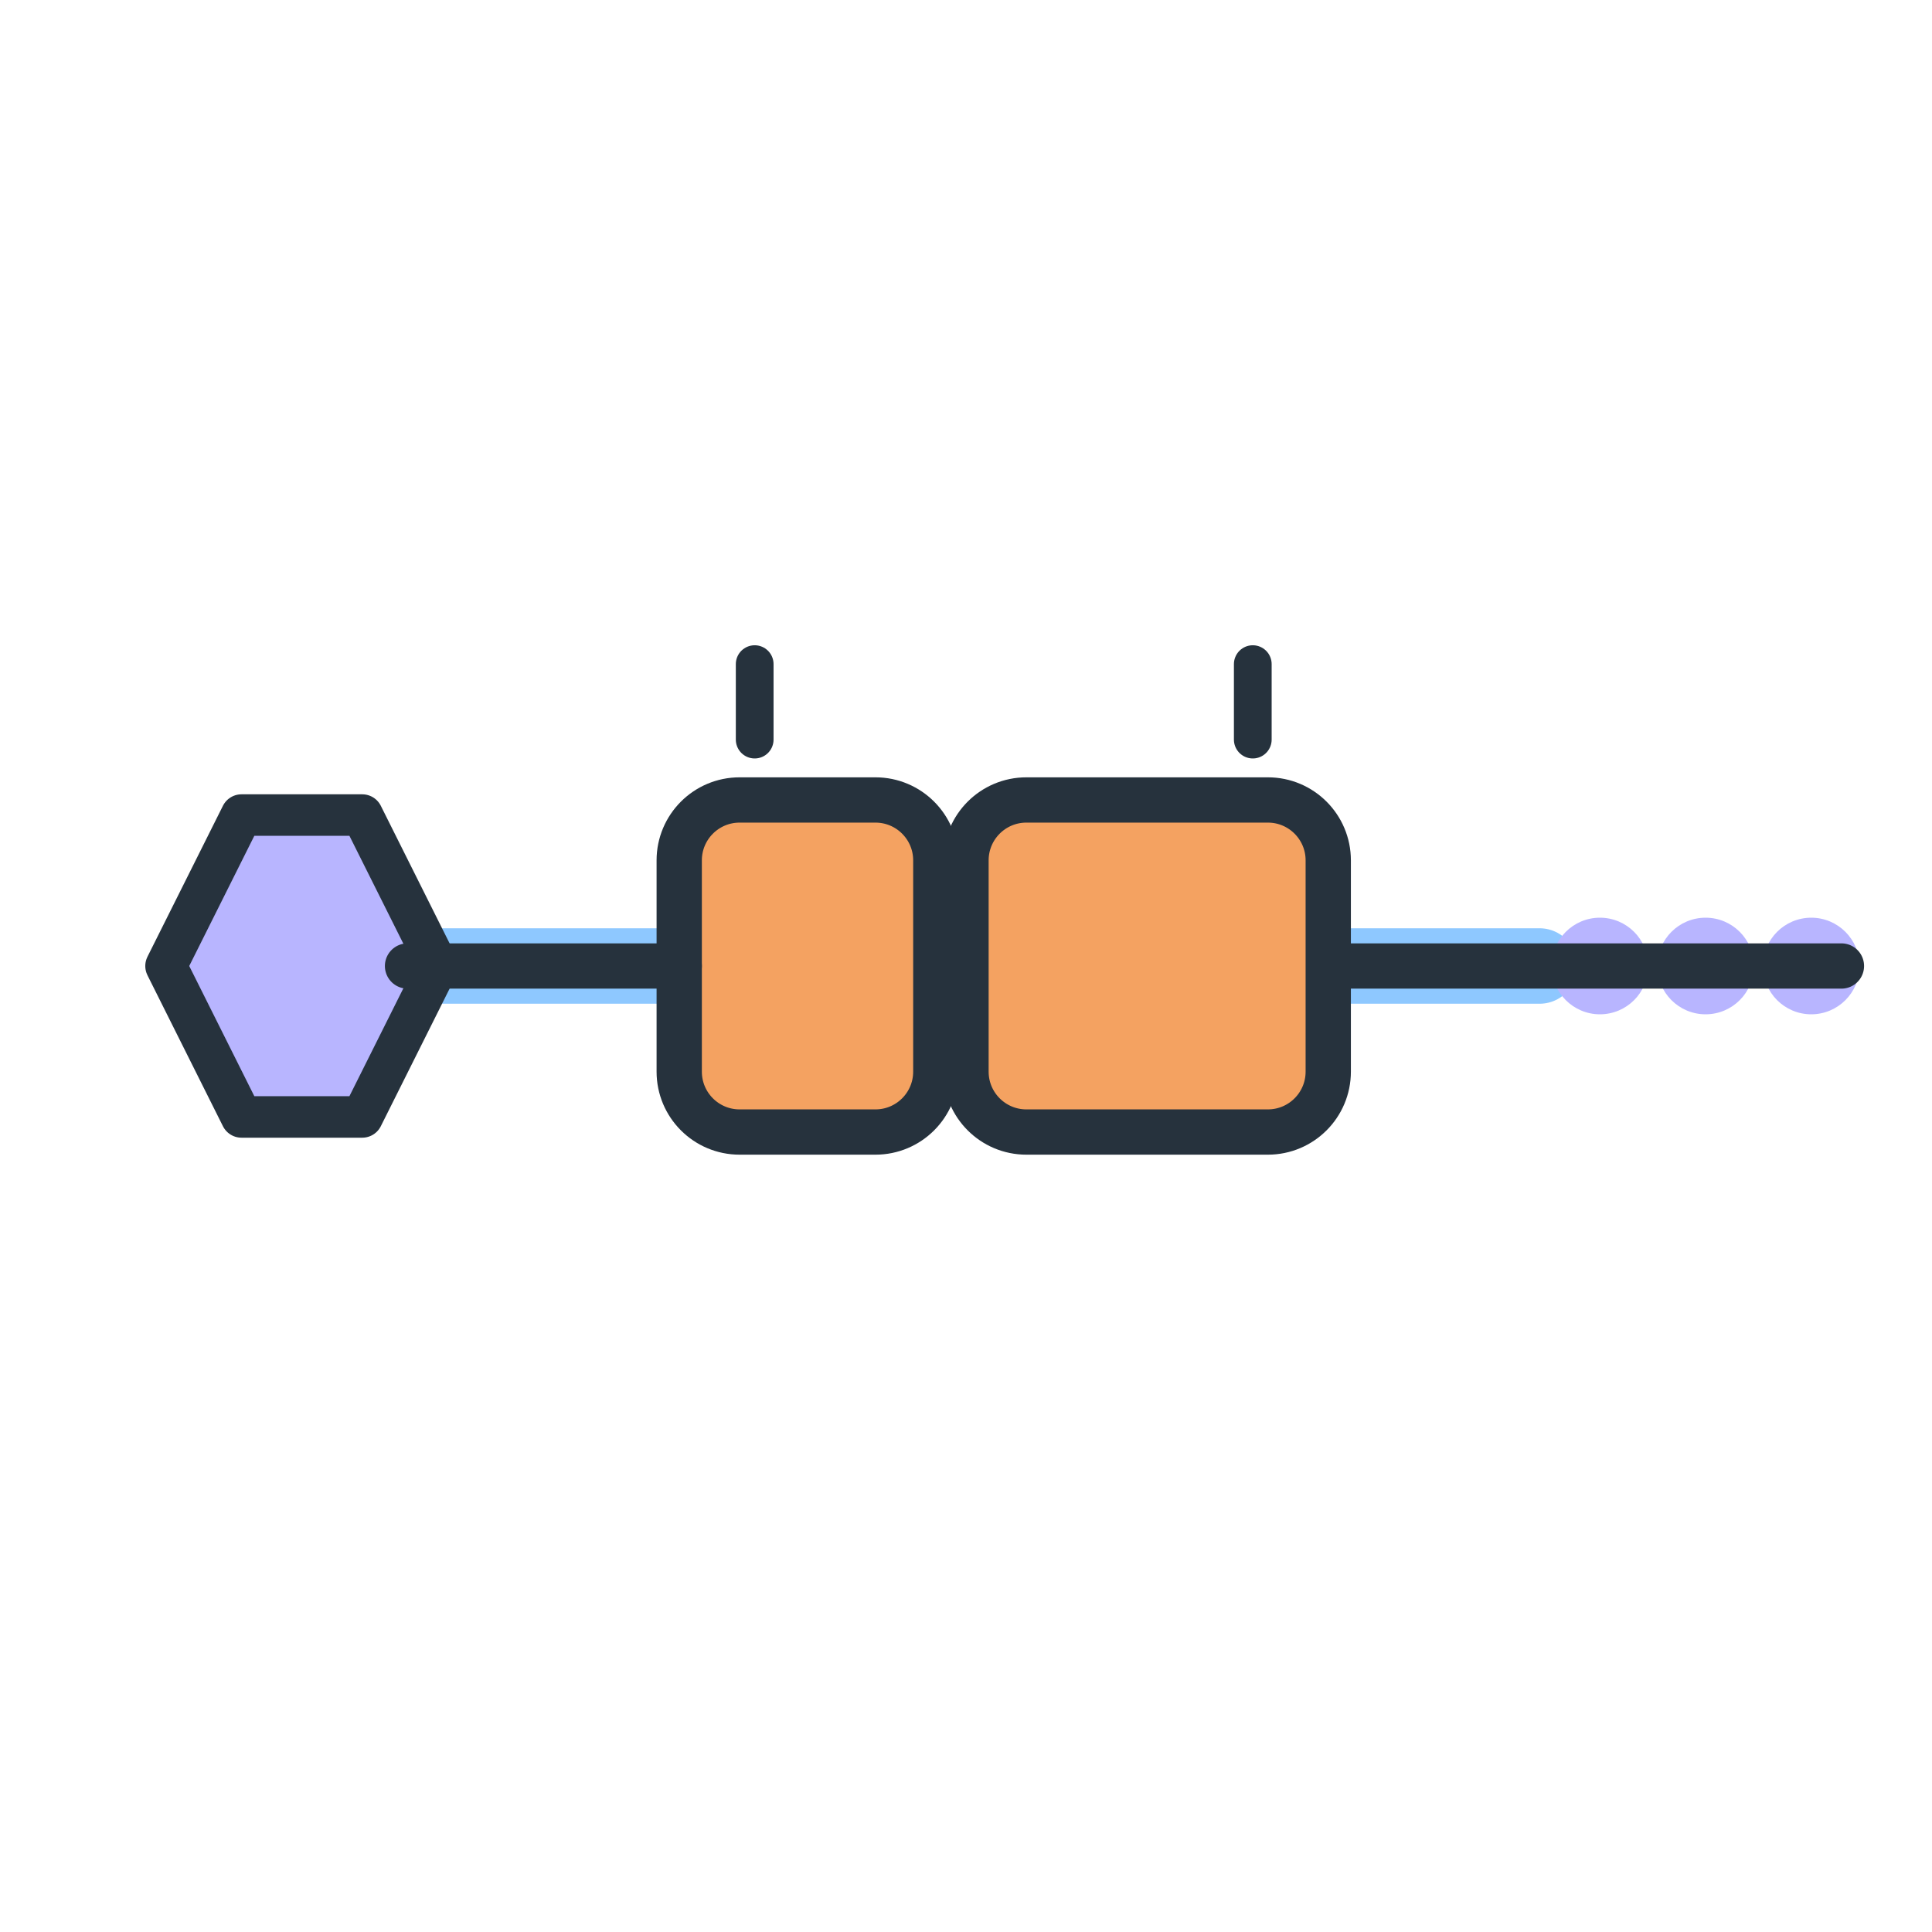
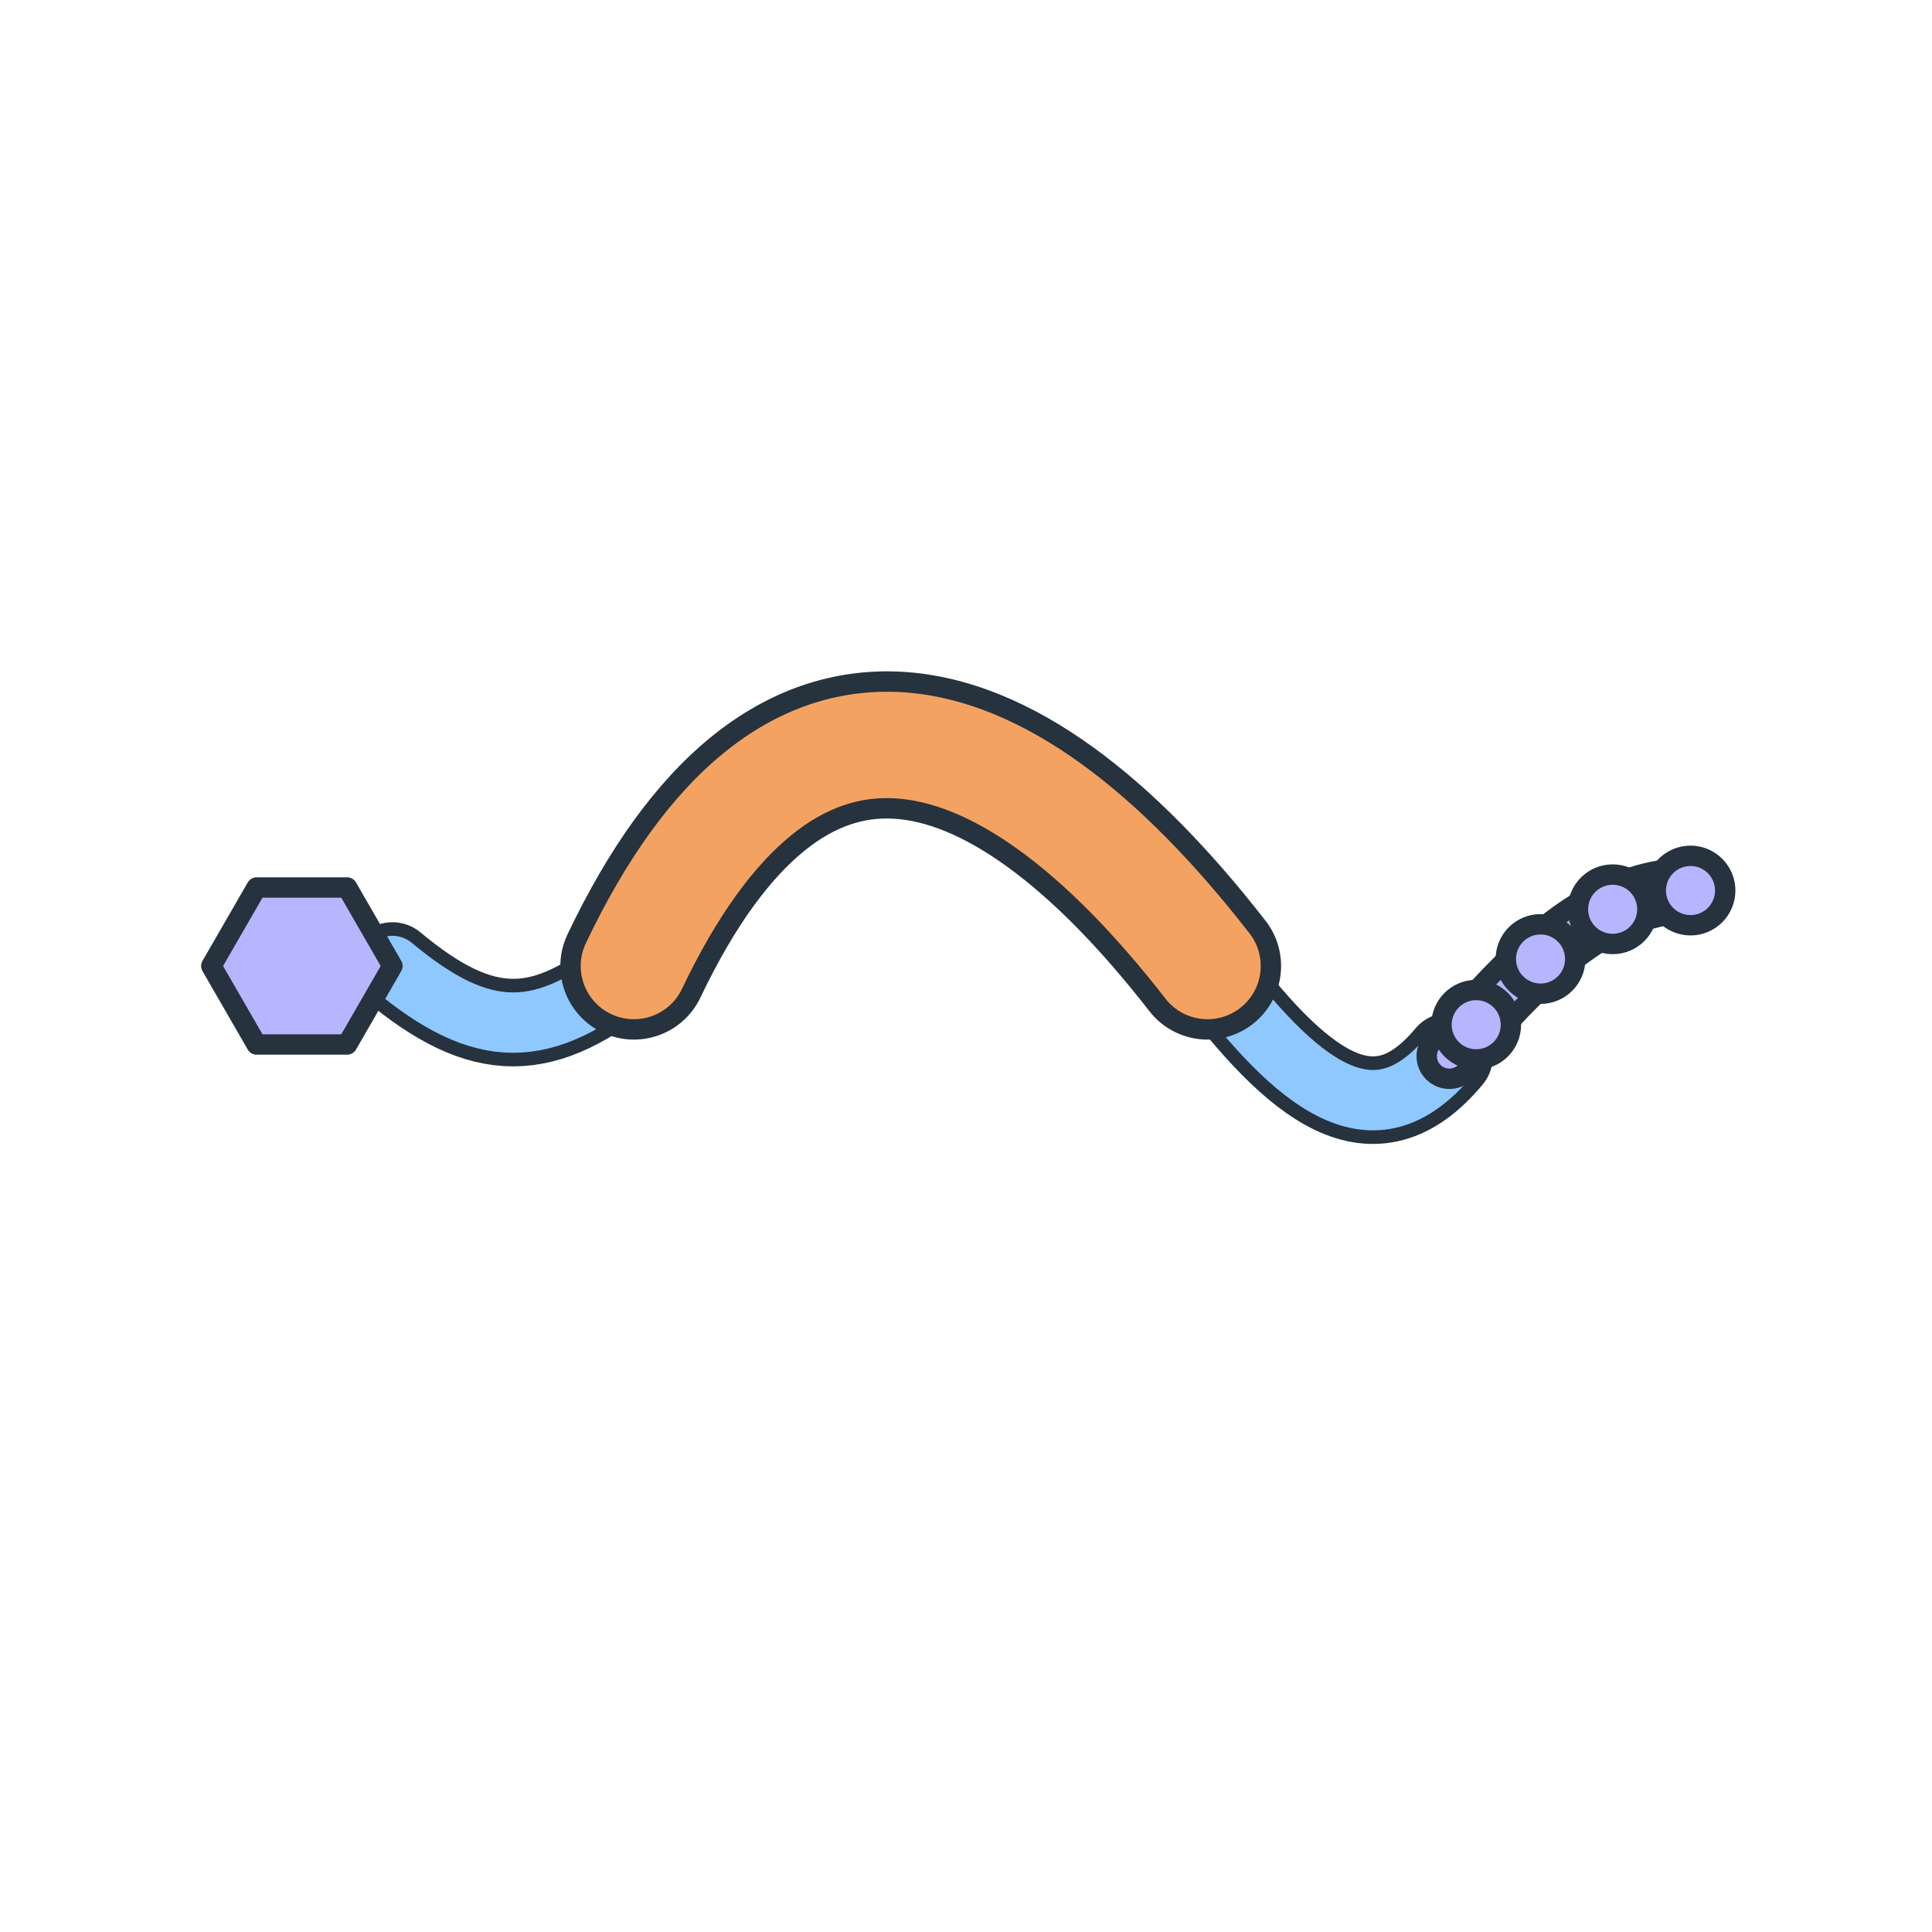
<svg xmlns="http://www.w3.org/2000/svg" viewBox="0 0 128 128" role="img" aria-labelledby="title desc">
-   <g data-region="utr" fill="none" stroke="#8EC8FF" stroke-linecap="round" stroke-width="5">
-     <path d="M27 64h19M89 64h13" />
+   <g data-region="outline" fill="none" stroke="#26323D" stroke-width="5.8" stroke-linecap="round">
+     <path d="M26 64C32 69 36 69 42 64M80 64C86 72 91 76 96 70" />
  </g>
-   <g data-region="coding_region" fill="#F4A261">
-     <rect x="45" y="53" width="17" height="22" rx="4" />
-     <rect x="64" y="53" width="24" height="22" rx="4" />
-   </g>
-   <g data-region="cap_tail" fill="#B8B5FF">
-     <path d="M16 54h8l5 10-5 10h-8l-5-10z" />
-     <circle cx="106" cy="64" r="3.2" />
-     <circle cx="113" cy="64" r="3.2" />
-     <circle cx="120" cy="64" r="3.2" />
-   </g>
-   <g data-region="outline" fill="none" stroke="#26323D" stroke-linecap="round" stroke-linejoin="round">
-     <path d="M27 64h18M89 64h13M102 64h20" stroke-width="3" />
-     <rect x="45" y="53" width="17" height="22" rx="4" stroke-width="3" />
-     <rect x="64" y="53" width="24" height="22" rx="4" stroke-width="3" />
-     <path d="M16 54h8l5 10-5 10h-8l-5-10z" stroke-width="2.75" />
-     <path d="M50 49v-5M83 49v-5" stroke-width="2.5" />
+   <path data-region="utr" d="M26 64C32 69 36 69 42 64M80 64C86 72 91 76 96 70" fill="none" stroke="#8EC8FF" stroke-width="4" stroke-linecap="round" />
+   <g data-region="outline" stroke="#26323D" stroke-width="1.35" stroke-linejoin="round">
+     <path data-region="coding_region" d="M45.792 65.806C46.952 63.37 48.145 61.338 49.334 59.692C50.523 58.046 51.706 56.789 52.839 55.867C53.971 54.945 55.046 54.356 56.089 53.998C57.132 53.641 58.152 53.504 59.258 53.568C60.364 53.632 61.561 53.906 62.874 54.441C64.186 54.977 65.608 55.777 67.102 56.857C68.597 57.937 70.164 59.296 71.77 60.922C73.376 62.548 75.021 64.44 76.685 66.579A4.2 4.2 0 0 0 83.315 61.421C81.479 59.06 79.624 56.921 77.746 55.019C75.867 53.118 73.965 51.453 72.023 50.049C70.08 48.645 68.095 47.5 66.048 46.664C64.001 45.829 61.886 45.306 59.742 45.182C57.598 45.058 55.43 45.344 53.364 46.053C51.298 46.761 49.341 47.883 47.536 49.352C45.731 50.821 44.07 52.634 42.525 54.773C40.98 56.912 39.548 59.38 38.208 62.194A4.2 4.2 0 0 0 45.792 65.806Z" fill="#F4A261" />
+     <g data-region="cap_tail" fill="#B8B5FF">
+       <path d="M97.152 70.96C98.142 69.773 99.125 68.632 100.108 67.571C101.091 66.511 102.073 65.529 103.057 64.66C104.041 63.791 105.026 63.033 106.013 62.415C106.999 61.797 107.985 61.318 108.977 60.994C109.969 60.67 110.967 60.5 112 60.5A1.5 1.5 0 0 0 112 57.5C110.633 57.5 109.311 57.73 108.047 58.142C106.783 58.554 105.577 59.147 104.419 59.873C103.262 60.599 102.151 61.457 101.071 62.412C99.991 63.367 98.941 64.417 97.908 65.533C96.875 66.648 95.858 67.827 94.848 69.04A1.5 1.5 0 0 0 97.152 70.96Z" />
+       <path d="M14 64L17 58.8H23L26 64L23 69.2H17Z" />
+       <circle cx="97.802" cy="67.89" r="2.3" />
+       <circle cx="102.064" cy="63.536" r="2.3" />
+       <circle cx="106.843" cy="60.242" r="2.3" />
+       <circle cx="112" cy="59" r="2.3" />
+     </g>
  </g>
</svg>
